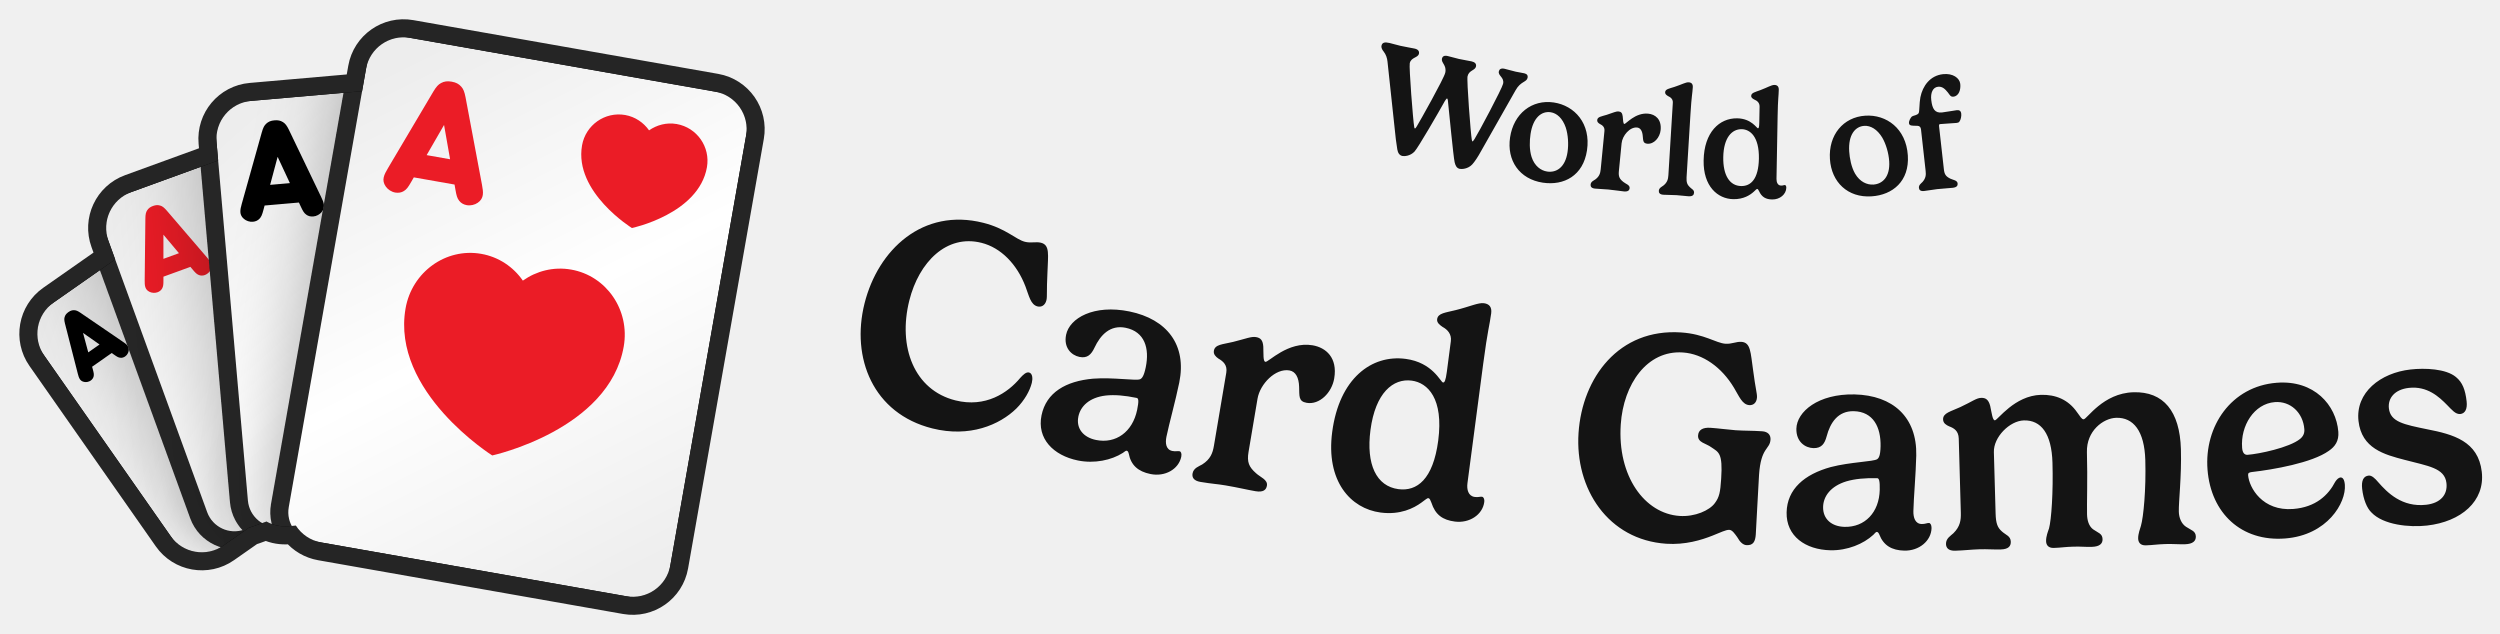
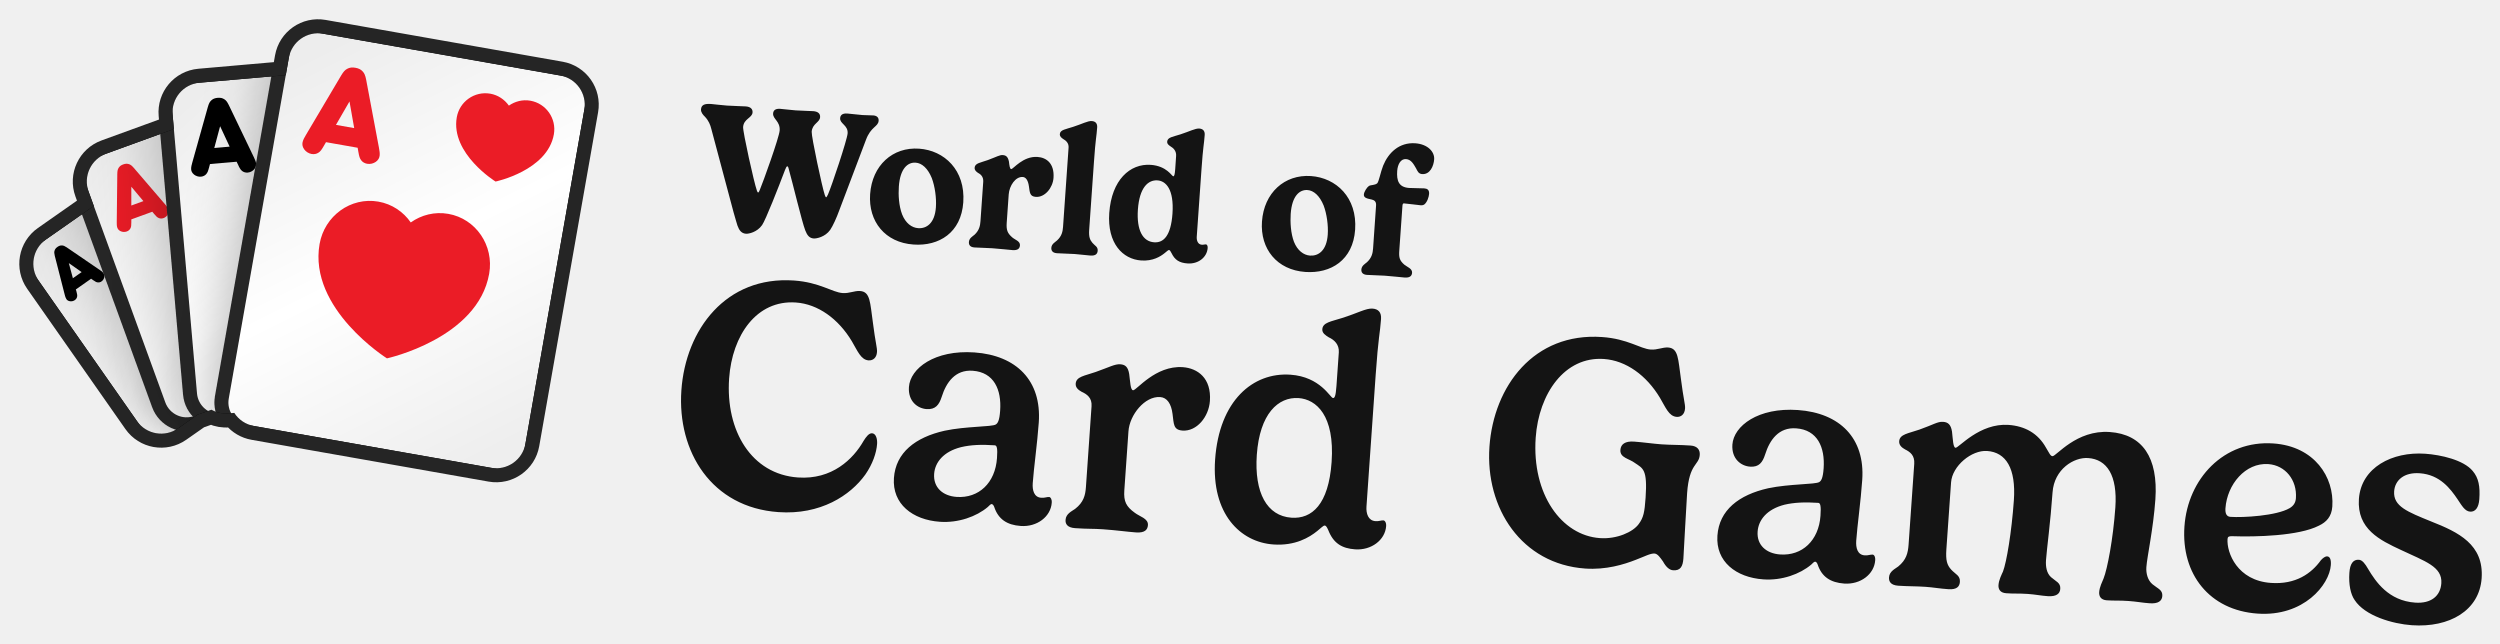
- <svg xmlns="http://www.w3.org/2000/svg" xmlns:xlink="http://www.w3.org/1999/xlink" viewBox="-6.05 -14.31 842.63 213.64" width="842.63" height="213.64">
+ <svg xmlns="http://www.w3.org/2000/svg" xmlns:xlink="http://www.w3.org/1999/xlink" viewBox="-3.92 -3.92 537.77 138.46" width="537.77" height="138.46">
  <defs>
    <rect id="path-1" x="0" y="0" width="5464" height="1280" />
    <rect id="path-3" x="0" y="0" width="1279.966" height="1280" />
    <path d="M654.667,7.381 L1041.451,230.691 C1067.755,245.877 1076.767,279.512 1061.581,305.816 L747.051,850.597 C731.865,876.902 698.23,885.914 671.926,870.727 L285.142,647.418 C271.344,639.451 262.304,626.408 259.019,612.01 L248.673,609.238 C237.588,606.268 228.207,600.115 221.247,592.027 L200.473,592.025 C198.498,592.025 196.547,591.921 194.626,591.718 L151.468,603.281 C122.13,611.142 91.974,593.731 84.112,564.393 L1.886,257.522 C-5.975,228.183 11.436,198.027 40.774,190.166 L145.477,162.11 L145.477,133.795 C145.477,103.422 170.1,78.799 200.473,78.799 L333.867,78.799 L340.716,53.24 C348.577,23.901 378.734,6.491 408.072,14.352 L563.147,55.903 L579.542,27.511 C594.728,1.207 628.363,-7.806 654.667,7.381 Z" id="path-5" />
    <filter x="-59.0%" y="-44.4%" width="218.0%" height="188.8%" filterUnits="objectBoundingBox" id="filter-7">
      <feOffset dx="0" dy="0" in="SourceAlpha" result="shadowOffsetOuter1" />
      <feGaussianBlur stdDeviation="64" in="shadowOffsetOuter1" result="shadowBlurOuter1" />
      <feColorMatrix values="0 0 0 0 0   0 0 0 0 0   0 0 0 0 0  0 0 0 0.32 0" type="matrix" in="shadowBlurOuter1" result="shadowMatrixOuter1" />
      <feMerge>
        <feMergeNode in="shadowMatrixOuter1" />
        <feMergeNode in="SourceGraphic" />
      </feMerge>
    </filter>
    <linearGradient x1="21.639%" y1="0%" x2="78.361%" y2="100%" id="linearGradient-8">
      <stop stop-color="#EDEDED" offset="0%" />
      <stop stop-color="#FFFFFF" offset="50.295%" />
      <stop stop-color="#EEEEEE" offset="100%" />
    </linearGradient>
    <filter x="-49.2%" y="-37.0%" width="198.3%" height="174.0%" filterUnits="objectBoundingBox" id="filter-9">
      <feOffset dx="0" dy="0" in="SourceAlpha" result="shadowOffsetOuter1" />
      <feGaussianBlur stdDeviation="64" in="shadowOffsetOuter1" result="shadowBlurOuter1" />
      <feColorMatrix values="0 0 0 0 0   0 0 0 0 0   0 0 0 0 0  0 0 0 0.32 0" type="matrix" in="shadowBlurOuter1" result="shadowMatrixOuter1" />
      <feMerge>
        <feMergeNode in="shadowMatrixOuter1" />
        <feMergeNode in="SourceGraphic" />
      </feMerge>
    </filter>
    <linearGradient x1="21.639%" y1="0%" x2="78.361%" y2="100%" id="linearGradient-10">
      <stop stop-color="#EDEDED" offset="0%" />
      <stop stop-color="#FFFFFF" offset="50.295%" />
      <stop stop-color="#EEEEEE" offset="100%" />
    </linearGradient>
    <filter x="-41.0%" y="-30.9%" width="181.9%" height="161.7%" filterUnits="objectBoundingBox" id="filter-11">
      <feOffset dx="0" dy="0" in="SourceAlpha" result="shadowOffsetOuter1" />
      <feGaussianBlur stdDeviation="64" in="shadowOffsetOuter1" result="shadowBlurOuter1" />
      <feColorMatrix values="0 0 0 0 0   0 0 0 0 0   0 0 0 0 0  0 0 0 0.32 0" type="matrix" in="shadowBlurOuter1" result="shadowMatrixOuter1" />
      <feMerge>
        <feMergeNode in="shadowMatrixOuter1" />
        <feMergeNode in="SourceGraphic" />
      </feMerge>
    </filter>
    <linearGradient x1="21.639%" y1="0%" x2="78.361%" y2="100%" id="linearGradient-12">
      <stop stop-color="#EDEDED" offset="0%" />
      <stop stop-color="#FFFFFF" offset="50.295%" />
      <stop stop-color="#EEEEEE" offset="100%" />
    </linearGradient>
    <filter x="-34.1%" y="-25.7%" width="168.3%" height="151.4%" filterUnits="objectBoundingBox" id="filter-13">
      <feOffset dx="0" dy="0" in="SourceAlpha" result="shadowOffsetOuter1" />
      <feGaussianBlur stdDeviation="64" in="shadowOffsetOuter1" result="shadowBlurOuter1" />
      <feColorMatrix values="0 0 0 0 0   0 0 0 0 0   0 0 0 0 0  0 0 0 0.32 0" type="matrix" in="shadowBlurOuter1" result="shadowMatrixOuter1" />
      <feMerge>
        <feMergeNode in="shadowMatrixOuter1" />
        <feMergeNode in="SourceGraphic" />
      </feMerge>
    </filter>
    <linearGradient x1="21.639%" y1="0%" x2="78.361%" y2="100%" id="linearGradient-14">
      <stop stop-color="#EDEDED" offset="0%" />
      <stop stop-color="#FFFFFF" offset="50.295%" />
      <stop stop-color="#EEEEEE" offset="100%" />
    </linearGradient>
  </defs>
-   <g transform="translate(-23.367,-55.582) scale(0.23367)">
+   <g transform="translate(-11.594,-23.478) scale(0.11594)">
    <mask id="mask-4" fill="white">
      <use xlink:href="#path-3" />
    </mask>
    <g id="Mask" />
    <g id="Group" stroke-width="1" fill-rule="evenodd" mask="url(#mask-4)">
      <g transform="translate(700.504, 678.0126) rotate(-20) translate(-700.504, -678.0126)translate(166.0272, 238.9585)">
        <g transform="translate(-0, -0)">
          <mask id="mask-6" fill="white">
            <use xlink:href="#path-5" />
          </mask>
          <path stroke="#252525" stroke-width="26" d="M661.167,-3.877 L1047.951,219.432 C1080.473,238.209 1091.616,279.794 1072.839,312.316 L758.31,857.097 C739.533,889.619 697.948,900.762 665.426,881.986 L278.642,658.676 C264.448,650.481 253.966,637.684 248.632,622.685 L245.308,621.795 C234.009,618.767 223.884,612.979 215.705,605.026 L200.473,605.025 C198.91,605.025 197.353,604.972 195.803,604.861 L154.833,615.838 C118.559,625.557 81.275,604.031 71.555,567.758 L-10.671,260.886 C-20.39,224.613 1.136,187.328 37.41,177.609 L132.477,152.135 L132.477,133.795 C132.477,96.242 162.92,65.799 200.473,65.799 L323.892,65.799 L328.159,49.875 C337.879,13.602 375.163,-7.925 411.436,1.795 L556.877,40.764 L568.283,21.011 C587.06,-11.511 628.645,-22.654 661.167,-3.877 Z" />
          <g mask="url(#mask-6)">
            <g transform="translate(-12.346, -20.1207)">
              <g id="small_spade_1" filter="url(#filter-7)" transform="translate(210.9129, 389.3938) rotate(-15) translate(-210.9129, -389.3938)translate(49.8576, 175.5497)">
                <rect id="Background" stroke="#252525" stroke-width="26" fill="url(#linearGradient-8)" x="-13" y="-13" width="348.11" height="453.688" rx="54.996" />
                <path d="M243.897,27.593 C243.897,27.593 294.439,46.921 294.501,83.212 C294.501,98.995 281.209,111.813 264.79,111.831 C259.556,111.836 254.629,110.478 250.35,108.157 L256.538,128.766 L231.229,128.766 L237.404,108.197 C233.153,110.517 228.26,111.881 223.047,111.892 C206.62,111.901 193.284,99.118 193.266,83.326 C193.205,47.045 243.897,27.593 243.897,27.593 Z" id="Spade-small" fill="#000000" />
                <path d="M24.778,103.856 L51.007,34.253 C52.733,29.769 54.044,27.838 56.046,26.251 C58.462,24.32 61.015,23.561 64.605,23.561 C68.194,23.561 70.748,24.32 73.164,26.251 C75.165,27.838 76.477,29.769 78.202,34.253 L104.431,103.856 C106.709,109.926 108.228,114.686 103.603,119.308 C101.463,121.446 98.219,122.895 94.906,122.895 C92.214,122.895 89.798,121.998 88.073,120.412 C86.002,118.549 85.105,116.687 83.31,111.72 L81.861,107.719 L47.349,107.719 L45.899,111.72 C44.105,116.687 43.207,118.549 41.137,120.412 C39.411,121.998 36.995,122.895 34.303,122.895 C30.99,122.895 27.746,121.446 25.606,119.308 C20.982,114.686 22.5,109.926 24.778,103.856 Z M74.544,87.576 L64.605,60.259 L54.665,87.576 L74.544,87.576 Z" id="A" fill="#000000" />
              </g>
              <g id="small_diamond_1" filter="url(#filter-9)" transform="translate(351.0898, 355.5329) rotate(-360) translate(-351.0898, -355.5329)translate(157.8235, 98.9199)">
                <rect id="Background" stroke="#252525" stroke-width="26" fill="url(#linearGradient-10)" x="-13" y="-13" width="412.533" height="539.226" rx="54.996" />
                <polygon id="Diamond-small" fill="#EB1B28" points="300.954 22.074 353.401 93.826 300.954 165.557 248.485 93.826" />
                <path d="M29.802,125.878 L61.277,42.355 C63.348,36.974 64.921,34.657 67.323,32.753 C70.222,30.435 73.287,29.524 77.594,29.524 C81.901,29.524 84.966,30.435 87.865,32.753 C90.267,34.657 91.841,36.974 93.911,42.355 L125.386,125.878 C128.119,133.163 129.942,138.875 124.392,144.421 C121.824,146.987 117.932,148.725 113.956,148.725 C110.725,148.725 107.826,147.649 105.756,145.745 C103.271,143.51 102.194,141.275 100.041,135.315 L98.301,130.514 L56.887,130.514 L55.148,135.315 C52.994,141.275 51.917,143.51 49.432,145.745 C47.362,147.649 44.463,148.725 41.232,148.725 C37.257,148.725 33.364,146.987 30.796,144.421 C25.247,138.875 27.069,133.163 29.802,125.878 Z M89.521,106.343 L77.594,73.562 L65.667,106.343 L89.521,106.343 Z" id="A" fill="#EB1B28" />
              </g>
              <g id="small_clover_1" filter="url(#filter-11)" transform="translate(511.6136, 377.7066) rotate(-345) translate(-511.6136, -377.7066)translate(279.6941, 69.771)">
                <rect id="Background" stroke="#252525" stroke-width="26" fill="url(#linearGradient-12)" x="-13" y="-13" width="489.839" height="641.871" rx="54.996" />
                <path d="M347.866,39.734 C367.599,39.734 383.595,55.536 383.595,75.06 C383.595,84.425 379.905,92.946 373.883,99.274 C378.307,97.333 383.203,96.253 388.353,96.253 C408.072,96.253 424.081,112.082 424.081,131.58 C424.081,151.104 408.072,166.919 388.353,166.919 C372.39,166.919 358.858,156.556 354.282,142.251 C354.334,142.684 354.408,143.092 354.506,143.474 C358.945,160.826 367.798,185.424 367.798,185.424 L328,185.424 C328,185.424 336.827,160.734 341.253,143.474 C341.354,143.079 341.428,142.656 341.479,142.206 C336.916,156.534 323.372,166.919 307.393,166.919 C287.646,166.919 271.677,151.104 271.677,131.58 C271.677,112.082 287.646,96.253 307.393,96.253 C312.539,96.253 317.432,97.331 321.855,99.271 C315.837,92.944 312.15,84.424 312.15,75.06 C312.15,55.536 328.133,39.734 347.866,39.734 Z" id="Clover-small" fill="#000000" />
                <path d="M28.576,146.475 L66.345,46.247 C68.83,39.79 70.719,37.009 73.601,34.724 C77.08,31.943 80.758,30.85 85.926,30.85 C91.095,30.85 94.772,31.943 98.251,34.724 C101.133,37.009 103.022,39.79 105.507,46.247 L143.276,146.475 C146.556,155.216 148.743,162.07 142.084,168.726 C139.003,171.805 134.331,173.891 129.56,173.891 C125.684,173.891 122.205,172.6 119.72,170.315 C116.738,167.633 115.446,164.951 112.862,157.799 L110.775,152.038 L61.078,152.038 L58.99,157.799 C56.406,164.951 55.114,167.633 52.132,170.315 C49.647,172.6 46.168,173.891 42.292,173.891 C37.521,173.891 32.85,171.805 29.768,168.726 C23.109,162.07 25.296,155.216 28.576,146.475 Z M100.239,123.032 L85.926,83.696 L71.613,123.032 L100.239,123.032 Z" id="A" fill="#000000" />
              </g>
              <g id="small_heart_1" filter="url(#filter-13)" transform="translate(675.6425, 459.1748) rotate(-330) translate(-675.6425, -459.1748)translate(397.3371, 89.6494)">
                <rect id="Background" stroke="#252525" stroke-width="26" fill="url(#linearGradient-14)" x="-13" y="-13" width="582.611" height="765.051" rx="54.996" />
                <path d="M341.635,288.824 C315.976,288.845 292.736,299.456 275.815,316.611 C258.851,299.507 235.579,288.948 209.909,288.989 C158.08,289.041 116.117,332.207 116.16,385.365 C116.309,507.485 276.113,572.616 276.113,572.616 C276.113,572.616 435.789,507.092 435.619,384.932 C435.544,331.774 393.497,288.752 341.635,288.824" id="Heart-big" fill="#EB1B28" />
                <path d="M417.458,71.521 C407.751,61.933 394.392,55.711 379.689,55.711 C350.027,55.745 325.983,79.908 326.015,109.677 C326.095,178.084 417.593,214.563 417.593,214.563 C417.593,214.563 508.981,177.883 508.901,109.459 C508.854,79.674 484.777,55.594 455.084,55.627 C440.412,55.627 427.165,61.899 417.458,71.521 Z" id="Heart-small" fill="#EB1B28" />
                <path d="M56.059,190.564 L101.383,70.289 C104.365,62.541 106.631,59.203 110.09,56.462 C114.264,53.124 118.677,51.813 124.88,51.813 C131.082,51.813 135.495,53.124 139.67,56.462 C143.129,59.203 145.395,62.541 148.377,70.289 L193.701,190.564 C197.637,201.054 200.261,209.278 192.269,217.265 C188.572,220.96 182.966,223.464 177.241,223.464 C172.589,223.464 168.415,221.914 165.433,219.172 C161.855,215.954 160.304,212.735 157.203,204.153 L154.698,197.239 L95.061,197.239 L92.556,204.153 C89.455,212.735 87.905,215.954 84.327,219.172 C81.345,221.914 77.17,223.464 72.518,223.464 C66.793,223.464 61.187,220.96 57.49,217.265 C49.499,209.278 52.123,201.054 56.059,190.564 Z M142.055,162.432 L124.88,115.228 L107.704,162.432 L142.055,162.432 Z" id="A" fill="#EB1B28" />
              </g>
            </g>
          </g>
        </g>
      </g>
    </g>
  </g>
-   <path fill="#141414" d="M480.92 19.78C481.27 19.19 481.56 18.86 481.68 18.89C481.81 18.91 481.92 19.15 481.96 19.56C482.37 23.3 483.78 38.28 484.24 40.38C484.53 41.59 484.94 42.37 485.95 42.6C486.59 42.74 488.68 42.68 490.14 41.14C490.94 40.31 492.17 38.43 493.07 36.76L504.77 16.13C506.5 13.02 508.48 13.47 508.83 11.9C509 11.16 508.62 10.6 507.73 10.4C506.87 10.2 505.73 10.05 504.84 9.85C503.88 9.64 501.9 9.06 501.06 8.87C499.82 8.59 499.29 9.06 499.14 9.75C498.8 11.24 501.06 11.75 500.57 13.93C500.19 15.61 492.19 30.62 490.92 32.6C490.6 33.06 490.37 33.38 490.24 33.36C490.16 33.34 490.1 33.14 490.02 32.78C489.66 30.83 488.27 12.8 488.59 11.4C489.05 9.32 491.12 9.49 491.43 8.12C491.64 7.16 491.02 6.62 489.93 6.37C488.81 6.12 487.41 5.94 485.66 5.55C484.72 5.34 482.72 4.76 481.84 4.56C480.67 4.29 480.11 4.76 479.96 5.44C479.63 6.91 481.65 7.63 481.07 10.22C480.64 12.15 472.48 26.65 471.47 28.29C471.3 28.57 471.01 29.04 470.83 29C470.73 28.98 470.65 28.75 470.62 28.53C470.23 26.47 468.82 8.27 469.11 7C469.58 4.92 471.88 5.23 472.2 3.81C472.38 2.99 471.97 2.34 470.77 2.07C469.63 1.82 467.85 1.55 466 1.14C464.2 0.73 463.29 0.39 462.28 0.17C460.68 -0.19 459.84 -0.01 459.59 1.08C459.43 1.82 459.9 2.56 460.26 2.99C461.13 4.09 461.48 5.26 461.61 6.47L464.42 32.65C464.6 34.1 464.87 35.87 464.91 36.04C465.13 37.21 465.58 38.03 466.62 38.26C467.23 38.4 469.25 38.32 470.71 36.78C471.94 35.48 478.87 23.48 480.92 19.78ZM516.6 23.52C518.7 23.83 520.63 25.57 521.69 28.67C522.47 31.04 522.7 34.26 522.29 36.96C521.51 42.21 518.44 43.96 515.43 43.51C513.32 43.19 511.18 41.69 510.17 38.59C509.38 36.11 509.48 33.13 509.82 30.89C510.66 25.26 513.59 23.07 516.6 23.52ZM502.92 32.02C501.77 39.73 506.03 46.07 513.97 47.26C521.07 48.32 527.57 44.92 528.85 36.36C530.2 27.33 524.68 21.28 517.66 20.23C510.31 19.14 504.12 23.95 502.92 32.02ZM545.73 28.67C546.85 28.78 547.48 29.81 547.63 31.42C547.81 33.05 547.67 33.98 549.17 34.13C551.42 34.35 553.42 32.06 553.67 29.52C554.03 25.85 551.84 24.23 549.48 24C545.11 23.57 541.98 27.52 541.44 27.47C541 27.43 541.02 26.1 540.88 24.85C540.73 23.72 540.3 23.33 539.5 23.26C538.64 23.17 537.76 23.66 535.52 24.38C533.77 24.94 532.4 25.02 532.29 26.16C532.23 26.78 532.66 27.16 533.18 27.47C534.05 27.9 534.86 28.5 534.73 29.84L533.47 42.76C533.34 44.08 533.02 45.17 531.64 46.18C531.11 46.55 530.16 46.9 530.07 47.88C530 48.53 530.31 49.14 531.55 49.26C533.7 49.47 534.38 49.4 535.99 49.56C538.19 49.77 539.91 50.07 541.28 50.21C542.68 50.34 543.15 49.84 543.22 49.09C543.32 48.03 541.92 47.68 541.17 47.06C539.83 46.04 539.42 45.22 539.59 43.43L540.51 34.01C540.76 31.4 543.28 28.43 545.73 28.67ZM564.51 15.1C564.58 14.01 564.06 13.49 563.13 13.43C562.12 13.37 560.82 14.17 558.32 14.98C556.59 15.55 555.25 15.7 555.18 16.79C555.15 17.42 555.65 17.76 556.17 18.08C557.06 18.47 557.85 19.12 557.78 20.32L556.28 44.76C556.2 46.08 555.92 47.19 554.58 48.25C554.06 48.64 553.12 49.02 553.06 50.01C553.02 50.66 553.35 51.25 554.6 51.33C556.26 51.43 557.48 51.37 559.04 51.47C560.31 51.55 561.89 51.77 563.03 51.84C564.43 51.93 564.88 51.41 564.93 50.66C564.99 49.65 564.14 49.44 563.46 48.72C562.72 48 562.3 47.24 562.41 45.45L563.73 24.02C564.1 17.94 564.38 17.28 564.51 15.1ZM580.82 48.4C576.92 48.33 574.67 44.75 574.78 38.64C574.9 32.07 577.7 29.18 580.98 29.23C583.81 29.28 586.92 31.71 586.79 39.17C586.66 46 584.1 48.45 580.82 48.4ZM591.27 52.92C593.85 52.97 595.99 51.19 596.03 48.95C596.04 48.35 595.76 48.06 595.55 48.06C595.16 48.05 594.92 48.26 594.27 48.24C593.13 48.22 592.7 47.12 592.72 45.98L593.1 24.87C593.2 18.79 593.45 18.12 593.49 15.93C593.51 14.84 592.97 14.34 592.03 14.32C591.02 14.3 589.71 15.16 587.25 16.08C585.54 16.73 584.21 16.94 584.19 18.03C584.18 18.66 584.75 18.98 585.29 19.27C586.19 19.63 587.04 20.34 587.02 21.59L586.92 27C586.89 28.61 586.73 28.95 586.47 28.94C586.03 28.93 584.29 25.65 579.48 25.57C573.48 25.46 568.32 30.28 568.16 39.75C568 48.48 572.89 52.73 578.17 52.82C581.68 52.88 583.86 51.39 585.05 50.32C585.66 49.78 585.98 49.37 586.21 49.38C586.47 49.38 586.62 49.72 586.83 50.09C587.75 52.13 589.14 52.89 591.27 52.92ZM622.3 28.11C624.43 27.97 626.67 29.26 628.37 32.07C629.63 34.23 630.53 37.32 630.71 40.05C631.05 45.34 628.42 47.7 625.38 47.9C623.25 48.03 620.84 47.02 619.2 44.21C617.91 41.95 617.38 39.01 617.23 36.75C616.87 31.07 619.27 28.31 622.3 28.11ZM610.73 39.31C611.23 47.09 616.74 52.39 624.75 51.87C631.91 51.41 637.55 46.72 636.99 38.08C636.4 28.97 629.73 24.22 622.65 24.68C615.23 25.16 610.2 31.16 610.73 39.31ZM647.51 28.21C647.45 27.64 647.67 27.54 647.83 27.52C648.7 27.42 652.86 27.19 653.48 27.12C653.87 27.08 654.17 26.94 654.35 26.71C654.88 26.03 655.08 24.77 654.99 24C654.88 23.02 654.3 22.74 653.48 22.83C652.8 22.91 649.47 23.49 648.54 23.59C646.14 23.86 645.22 22.47 644.88 19.37C644.61 16.99 645.4 15.13 647.15 14.93C648.68 14.76 649.6 15.78 650.51 16.89C651.06 17.58 651.36 18.39 652.34 18.28C654.25 18.06 654.87 15.85 654.66 13.96C654.44 12 652.19 10.32 648.83 10.69C644.49 11.17 641.99 14.64 641.22 18.47C640.82 20.53 640.96 23.21 640.64 23.82C640.12 24.59 639.02 24.55 638.38 24.94C637.95 25.3 637.29 26.44 637.38 27.22C637.48 28.12 638.39 28.07 640.17 28.09C640.93 28.13 641.34 28.48 641.43 29.33L642.99 43.31C643.14 44.63 643.06 45.76 641.92 47.04C641.47 47.51 640.62 48.05 640.73 49.03C640.8 49.68 641.22 50.2 642.46 50.07C644.09 49.88 645.4 49.61 646.87 49.44C649.07 49.2 650.71 49.15 652.1 48.99C653.5 48.84 653.85 48.25 653.77 47.5C653.65 46.44 652.2 46.34 651.32 45.91C649.82 45.16 649.32 44.49 649.13 42.7Z" />
-   <path fill="#141414" d="M285.34 87.97C280.74 106.35 288.21 125.08 308.2 130.09C320.76 133.23 330.86 128.91 336.53 123.37C339.28 120.6 341.05 117.44 341.73 114.72C342.07 113.37 342.01 111.55 340.8 111.24C339.83 111 338.81 111.98 337.82 113.07C333.68 118.07 326.16 123.19 315.97 120.64C302.1 117.17 296.51 102.67 300.44 86.96C303.69 74.01 313 64.59 324.74 67.53C331.34 69.18 336.74 74.76 339.6 82.28C340.81 85.47 341.32 88.38 343.65 88.97C344.91 89.28 346.2 88.68 346.65 86.88C346.96 85.62 346.67 83.9 346.99 77.69C347.19 71.56 347.9 68.28 344.8 67.5C343.1 67.08 341.45 67.7 339.42 67.19C336.26 66.4 333.06 62.71 325.35 60.78C304.98 55.67 289.89 69.83 285.34 87.97ZM377.23 123.82C375.69 131.31 370.01 135.35 363.35 133.98C359.14 133.12 356.58 130.14 357.42 126.08C358.13 122.6 361.14 119.64 366.68 119C369.66 118.69 373.02 118.97 377.08 119.81C377.72 119.94 377.83 120.88 377.23 123.82ZM362.39 113.32C353.19 114.13 346.58 117.98 345 125.67C343.39 133.51 348.96 139.19 357.23 140.89C362.82 142.04 368.59 140.78 372.41 138.34C372.88 138.03 373.39 137.53 373.73 137.6C374.08 137.67 374.29 138.12 374.4 138.6C375.13 142.48 377.55 144.61 381.71 145.46C386.61 146.47 391.23 143.85 392.1 139.63C392.33 138.51 391.95 137.87 391.56 137.79C390.83 137.64 390.26 137.93 389.08 137.69C386.92 137.24 386.66 135.05 387.1 132.89C388.02 128.43 390.11 121 391.42 114.64C394.02 101.95 387.28 93.27 374.65 90.67C362.65 88.21 354.43 92.9 353.28 98.53C352.39 102.84 355.03 105.42 357.77 105.99C360.46 106.54 361.76 105.17 362.84 102.9C364.85 98.61 368.12 95.1 373.36 96.17C379.83 97.5 381.43 103.14 380.13 109.46C379.49 112.54 378.84 113.23 378.22 113.51C376.88 114.1 369.13 112.81 362.39 113.32ZM428.54 110.54C430.66 110.9 431.73 112.95 431.82 116.06C431.94 119.23 431.54 120.98 434.4 121.47C438.69 122.19 442.84 118.07 443.65 113.24C444.84 106.24 440.85 102.83 436.36 102.07C428.03 100.66 421.5 107.83 420.46 107.65C419.62 107.51 419.85 104.96 419.75 102.56C419.61 100.36 418.83 99.57 417.31 99.31C415.68 99.03 413.92 99.85 409.53 100.94C406.09 101.78 403.46 101.74 403.09 103.91C402.89 105.09 403.67 105.88 404.62 106.55C406.24 107.48 407.7 108.74 407.27 111.31L403.11 135.91C402.69 138.42 401.93 140.47 399.15 142.24C398.08 142.87 396.22 143.41 395.9 145.29C395.69 146.52 396.2 147.72 398.56 148.12C402.66 148.81 403.98 148.78 407.04 149.3C411.23 150.01 414.49 150.81 417.1 151.25C419.76 151.7 420.73 150.8 420.97 149.37C421.31 147.35 418.67 146.5 417.31 145.2C414.88 143.07 414.2 141.43 414.77 138.03L417.8 120.08C418.64 115.1 423.86 109.75 428.54 110.54ZM465.3 150.56C457.86 149.58 454.34 142.25 455.87 130.61C457.53 118.06 463.52 113.16 469.76 113.98C475.17 114.69 480.57 119.99 478.7 134.22C476.98 147.26 471.54 151.38 465.3 150.56ZM484.28 161.48C489.19 162.13 493.66 159.19 494.22 154.93C494.37 153.79 493.9 153.17 493.5 153.12C492.76 153.02 492.26 153.36 491.02 153.19C488.84 152.91 488.27 150.71 488.56 148.53L493.87 108.28C495.4 96.68 496.01 95.45 496.56 91.29C496.83 89.2 495.92 88.13 494.13 87.89C492.2 87.64 489.5 88.99 484.6 90.21C481.21 91.08 478.62 91.19 478.34 93.27C478.19 94.46 479.2 95.2 480.17 95.88C481.82 96.76 483.28 98.31 482.96 100.69L481.61 111C481.2 114.07 480.82 114.68 480.32 114.61C479.48 114.5 476.88 107.86 467.71 106.65C456.25 105.14 445.35 113.23 442.97 131.28C440.78 147.93 449.2 157.11 459.26 158.44C465.96 159.32 470.46 156.94 472.96 155.15C474.24 154.26 474.94 153.54 475.38 153.6C475.88 153.67 476.09 154.35 476.4 155.1C477.72 159.21 480.22 160.95 484.28 161.48ZM555.56 168.96C561.95 169.39 567.42 167.71 571.18 166.21C573.75 165.23 575.63 164.2 576.87 164.28C577.82 164.35 578.64 165.56 579.47 166.71C580.45 168.48 581.49 169.36 582.59 169.43C584.89 169.58 585.58 168.18 585.74 165.83C585.95 162.79 586.5 150.8 586.84 145.71C587.47 136.38 590.47 137.24 590.7 133.89C590.8 132.35 589.93 131.19 587.88 131.05C584.44 130.82 582.08 130.91 578.93 130.7C576.64 130.54 573.06 130.05 570.47 129.88C567.78 129.7 566.41 130.66 566.29 132.45C566.12 134.9 568.97 135.09 570.78 136.46C573.22 138.13 574.66 138.33 574.07 147.11C573.77 151.6 573.46 153.23 571.97 155.23C570.2 157.72 565.24 159.94 560.05 159.59C548.28 158.8 539.05 146.2 540.23 128.74C541.14 115.17 549.08 103.68 561.15 104.49C567.94 104.95 574.25 109.48 578.39 116.38C580.15 119.3 581.17 122.08 583.56 122.24C584.86 122.33 586.02 121.5 586.14 119.66C586.23 118.36 585.64 116.72 584.85 110.55C583.96 104.47 584.08 101.13 580.89 100.91C579.14 100.79 577.63 101.69 575.53 101.55C572.29 101.33 568.49 98.27 560.56 97.74C539.6 96.33 527.26 112.94 526 131.6C524.73 150.5 536.01 167.65 555.56 168.96ZM627.52 150.79C627.34 158.43 622.48 163.42 615.68 163.27C611.38 163.17 608.34 160.7 608.43 156.55C608.51 153 610.94 149.56 616.28 147.93C619.15 147.09 622.5 146.77 626.65 146.86C627.3 146.88 627.58 147.79 627.52 150.79ZM611.03 143.11C602.13 145.56 596.31 150.53 596.13 158.38C595.95 166.37 602.45 170.97 610.9 171.16C616.6 171.29 622.05 169.02 625.37 165.94C625.78 165.55 626.19 164.96 626.54 164.97C626.89 164.97 627.18 165.38 627.37 165.84C628.79 169.52 631.55 171.18 635.8 171.28C640.8 171.39 644.88 167.98 644.98 163.68C645 162.54 644.52 161.97 644.12 161.96C643.37 161.95 642.86 162.34 641.66 162.31C639.46 162.26 638.81 160.14 638.86 157.94C638.96 153.4 639.68 145.71 639.83 139.21C640.12 126.27 631.94 118.93 619.04 118.63C606.8 118.36 599.56 124.44 599.42 130.19C599.33 134.59 602.38 136.66 605.18 136.73C607.93 136.79 608.96 135.21 609.62 132.77C610.82 128.2 613.42 124.16 618.76 124.28C625.36 124.43 627.94 129.69 627.8 136.14C627.73 139.29 627.21 140.08 626.65 140.46C625.43 141.29 617.58 141.41 611.03 143.11ZM696.24 127.02C695.59 127.04 695.11 126.1 694.02 124.63C691.1 120.42 686.85 118.63 681.85 118.77C672.9 119.03 667.28 127.34 666.33 127.36C665.53 127.39 665.26 124.84 664.75 122.51C664.19 120.37 663.22 119.75 661.72 119.79C660.07 119.84 658.8 120.97 654.7 122.89C651.49 124.38 648.81 124.86 648.87 127.06C648.9 128.36 649.97 128.98 650.94 129.4C652.55 130 654.08 130.91 654.15 133.51L654.85 158.45C654.93 161 654.64 163.16 652.35 165.42C651.47 166.25 649.8 167.15 649.85 169.05C649.89 170.29 650.62 171.37 652.92 171.31C656.01 171.22 658.46 170.9 661.3 170.82C663.75 170.75 665.76 170.95 668.36 170.88C670.96 170.8 671.73 169.73 671.69 168.28C671.63 166.33 670.07 166.07 668.69 164.81C667.25 163.55 666.66 162.17 666.57 158.72L665.99 138.08C665.84 133.03 671.29 127.53 676.09 127.39C681.89 127.23 685.47 131.83 685.74 141.67C686.02 151.47 685.38 160.84 684.57 163.82C684.24 164.78 683.54 166.5 683.59 168.1C683.62 169.35 684.3 170.43 686.2 170.37C688.7 170.3 689.79 170.02 692.84 169.94C695.39 169.86 696.75 170.08 699 170.01C701.65 169.94 702.67 168.91 702.62 167.41C702.57 165.51 701.12 165.3 699.43 164.1C697.95 162.99 697.44 161 697.39 159.05C697.29 155.75 697.61 147.29 697.35 138.1C697.15 130.95 702.83 126.64 707.23 126.51C713.02 126.35 716.75 130.95 717.03 140.79C717.31 150.59 716.42 159.97 715.55 162.94C715.28 163.9 714.58 165.62 714.62 167.22C714.66 168.47 715.34 169.55 717.19 169.5C719.74 169.43 720.83 169.15 723.88 169.06C726.38 168.99 728.24 169.19 730.43 169.13C733.08 169.05 734.1 168.02 734.06 166.52C734.01 164.63 732.5 164.42 730.72 163.22C729.14 162.16 728.38 160.13 728.33 158.18C728.23 154.88 729.29 146.3 729.03 137.1C728.67 124.26 723.13 117.61 713.04 117.9C702.74 118.19 697.39 126.99 696.24 127.02ZM770.63 130.32C770.74 131.71 770.27 132.75 769.19 133.64C765.55 136.58 755.34 138.69 751.55 138.98C750.35 139.08 749.78 138.17 749.66 136.62C749.08 129.24 753.66 121.77 760.69 121.22C765.92 120.81 770.19 124.74 770.63 130.32ZM778.88 137.65C780.97 136.23 782.33 134.32 782.09 131.23C781.38 122.21 773.95 113.71 761.33 114.7C746.03 115.89 736.85 129.35 738 144C739.14 158.66 749.43 168.34 764.19 167.18C778.39 166.07 784.76 155.14 784.29 149.11C784.15 147.32 783.59 146.56 782.79 146.62C782.19 146.67 781.54 147.32 781.05 148.06C778.74 152.55 774.5 156.65 766.87 157.24C756.55 158.05 752.01 150.08 751.68 145.84C751.63 145.14 751.96 144.92 752.91 144.79C760.11 143.98 773.23 141.7 778.88 137.65ZM806.4 110.23C796.31 111.37 787.8 117.97 788.89 127.61C789.94 136.85 797.57 138.9 804.46 140.69C812.3 142.77 817.95 143.39 818.53 148.5C818.98 152.43 816.53 155.27 811.71 155.82C803.52 156.75 798.56 151.67 795.56 148.24C794.4 146.86 793.33 145.87 792.28 145.99C790.55 146.19 789.81 147.68 790.12 150.46C790.53 154.04 791.71 156.93 793.24 158.41C797.24 162.64 806.04 163.5 811.95 162.83C823.48 161.53 831.56 154.63 830.44 144.74C829.26 134.36 820.8 132.09 812 130.37C804.32 128.78 799.65 127.95 799.13 123.33C798.74 119.9 801.07 116.97 805.84 116.43C812.05 115.72 816.05 119.45 818.72 122.17C820.37 123.84 821.6 125.41 823.24 125.23C824.78 125.05 825.63 123.6 825.33 120.96C824.89 117.09 823.95 114.58 821.73 112.77C818.4 109.97 811.27 109.67 806.4 110.23Z" />
+   <path fill="#141414" d="M164.92 32.7C165.12 32.16 165.3 31.84 165.43 31.85C165.53 31.85 165.66 32.02 165.73 32.38C166.55 35.28 168.6 43.87 169.3 45.64C169.7 46.67 170.16 47.31 171.12 47.38C171.71 47.42 173.58 47.06 174.66 45.53C175.23 44.7 176.05 42.9 176.6 41.36L182.34 26.2C183.41 23.27 184.99 23.38 185.08 22.05C185.13 21.39 184.72 20.97 183.96 20.91C183.18 20.86 182.41 20.88 181.63 20.83C180.77 20.77 179.1 20.55 178.34 20.5C177.23 20.42 176.84 20.89 176.8 21.51C176.71 22.7 178.54 23.01 178.41 24.77C178.32 26.13 174.97 36.13 174.2 37.88C174.01 38.28 173.88 38.52 173.78 38.52C173.7 38.51 173.62 38.35 173.5 38.03C172.93 36.38 170.61 25.48 170.68 24.42C170.81 22.66 172.41 22.44 172.49 21.29C172.55 20.49 171.99 20.06 171.01 19.99C170 19.92 168.78 19.93 167.22 19.82C166.36 19.76 164.68 19.55 163.9 19.49C162.81 19.41 162.42 19.88 162.38 20.5C162.3 21.7 163.93 22.14 163.79 24.16C163.69 25.64 160.18 35.39 159.52 36.93C159.43 37.2 159.27 37.5 159.15 37.49C159.07 37.49 158.97 37.3 158.9 37.1C158.28 35.39 155.86 24.43 155.93 23.41C156.06 21.61 157.88 21.46 157.96 20.27C158.01 19.55 157.55 19.05 156.52 18.97C155.48 18.9 154.07 18.9 152.45 18.79C150.81 18.67 149.99 18.52 149.06 18.45C147.65 18.35 146.94 18.62 146.87 19.62C146.83 20.24 147.32 20.81 147.69 21.16C148.53 22.03 148.88 22.96 149.09 23.81L153.88 41.76C154.23 43.06 154.68 44.46 154.72 44.62C155.09 45.65 155.59 46.29 156.55 46.36C157.11 46.4 158.93 46.04 160.01 44.5C160.76 43.44 163.57 36.29 164.92 32.7ZM193.05 31.07C194.38 31.16 195.65 32.27 196.51 34.37C197.19 36.17 197.54 38.67 197.4 40.66C197.16 44.1 195.39 45.29 193.59 45.16C192.21 45.07 190.88 44.09 190.13 42.19C189.43 40.36 189.3 38.01 189.43 36.2C189.7 32.31 191.35 30.95 193.05 31.07ZM183.25 37.84C182.84 43.72 186.47 48.26 192.58 48.68C198.07 49.07 202.83 46.14 203.29 39.6C203.77 32.66 199.2 28.44 193.79 28.06C188.1 27.66 183.68 31.65 183.25 37.84ZM216.09 34.15C216.78 34.2 217.24 34.92 217.41 36.17C217.6 37.54 217.61 38.34 218.9 38.43C220.83 38.57 222.55 36.49 222.7 34.34C222.91 31.23 221.18 29.97 219.26 29.84C216.12 29.62 214.03 32.48 213.6 32.45C213.27 32.42 213.21 31.62 213.11 30.84C212.9 29.83 212.51 29.49 211.79 29.44C211.11 29.39 210.55 29.78 208.55 30.52C207.03 31.07 205.8 31.16 205.73 32.15C205.7 32.68 206.03 32.96 206.42 33.24C206.99 33.54 207.66 34.05 207.58 35.19L206.99 43.63C206.92 44.62 206.73 45.63 205.7 46.58C205.31 46.92 204.55 47.3 204.5 48.14C204.46 48.73 204.73 49.24 205.69 49.31C207.35 49.42 208.18 49.38 209.51 49.48C211.44 49.61 212.76 49.8 213.9 49.88C215.05 49.96 215.43 49.52 215.48 48.85C215.54 47.95 214.44 47.68 213.83 47.15C212.79 46.25 212.53 45.58 212.63 44.04L213.06 37.91C213.2 36.01 214.53 34.04 216.09 34.15ZM232.09 23.49C232.15 22.6 231.69 22.17 230.93 22.12C230.07 22.06 228.87 22.74 226.9 23.37C225.35 23.89 224.13 23.98 224.06 24.92C224.03 25.44 224.4 25.72 224.79 25.99C225.36 26.3 226.01 26.86 225.94 27.83L224.75 44.87C224.68 45.86 224.49 46.87 223.44 47.82C223.06 48.17 222.29 48.54 222.23 49.38C222.19 49.97 222.47 50.48 223.43 50.55C224.83 50.65 225.95 50.63 227.24 50.72C228.26 50.79 229.6 50.98 230.62 51.05C231.75 51.13 232.15 50.69 232.2 50.02C232.26 49.14 231.61 48.96 231.08 48.33C230.54 47.69 230.27 47.08 230.37 45.54L231.4 30.89C231.75 25.79 231.95 25.56 232.09 23.49ZM244.34 48.2C241.92 48.03 240.54 45.64 240.85 41.15C241.18 36.46 243.02 34.74 245.08 34.88C246.85 35.01 248.65 36.76 248.29 42.02C247.94 46.92 246.31 48.34 244.34 48.2ZM251.54 52.75C253.79 52.91 255.71 51.47 255.86 49.42C255.89 48.97 255.71 48.66 255.5 48.65C255.23 48.63 255 48.75 254.59 48.72C253.73 48.66 253.46 47.78 253.51 47.02L254.53 32.5C254.88 27.4 255.08 27.18 255.22 25.11C255.28 24.21 254.82 23.79 254.06 23.73C253.2 23.67 251.96 24.35 250.01 24.98C248.44 25.5 247.22 25.59 247.15 26.53C247.11 27.06 247.53 27.34 247.92 27.6C248.49 27.92 249.15 28.57 249.07 29.63L248.88 32.44C248.79 33.75 248.65 34.02 248.45 34C248.14 33.98 247.08 31.79 243.62 31.54C239.15 31.23 235.19 34.78 234.69 41.89C234.23 48.46 237.61 51.83 241.54 52.11C244.07 52.29 245.7 51.26 246.61 50.52C247.09 50.14 247.37 49.85 247.54 49.86C247.78 49.87 247.87 50.19 248.07 50.5C248.79 52.01 249.78 52.63 251.54 52.75ZM277.34 36.96C278.67 37.06 279.94 38.17 280.8 40.27C281.48 42.06 281.83 44.56 281.69 46.55C281.45 49.99 279.68 51.18 277.88 51.06C276.5 50.96 275.17 49.98 274.42 48.09C273.73 46.25 273.6 43.91 273.72 42.09C273.99 38.2 275.64 36.84 277.34 36.96ZM267.54 43.74C267.13 49.62 270.76 54.15 276.87 54.58C282.36 54.96 287.12 52.04 287.58 45.49C288.06 38.56 283.49 34.33 278.08 33.95C272.4 33.56 267.97 37.55 267.54 43.74ZM297.76 40.3C297.79 39.87 297.97 39.82 298.08 39.83C298.75 39.87 301.24 40.21 301.71 40.24C302.08 40.26 302.34 40.16 302.51 40.02C303.09 39.53 303.44 38.44 303.49 37.79C303.55 36.89 303.06 36.64 302.43 36.6C301.92 36.56 299.88 36.56 299.18 36.51C296.95 36.35 296.48 34.95 296.63 32.84C296.73 31.41 297.4 30.22 298.52 30.3C299.63 30.38 300.15 31.37 300.69 32.3C301 32.89 301.2 33.47 302 33.53C303.7 33.64 304.48 31.79 304.58 30.35C304.69 28.77 303.25 27.1 300.52 26.9C297.04 26.66 294.72 28.97 293.61 31.7C293.04 33.13 292.68 35.21 292.32 35.52C291.78 35.95 291.02 35.82 290.55 36.08C290.12 36.37 289.51 37.3 289.46 37.91C289.41 38.63 290.09 38.78 291.19 39.01C291.81 39.17 292.14 39.51 292.08 40.31L291.44 49.53C291.37 50.53 291.16 51.53 290.13 52.48C289.74 52.83 288.98 53.21 288.92 54.05C288.88 54.63 289.16 55.14 290.12 55.21C291.51 55.31 292.66 55.29 293.93 55.38C295.89 55.52 297.11 55.7 298.23 55.78C299.38 55.86 299.78 55.41 299.83 54.75C299.89 53.85 298.78 53.52 298.16 53.01C297.13 52.11 296.97 51.49 297.08 49.95Z" />
+   <path fill="#141414" d="M142.65 80.04C141.73 93.26 149.16 105.24 163.53 106.24C172.57 106.88 179 102.66 182.22 98.16C183.78 95.92 184.61 93.52 184.75 91.57C184.82 90.59 184.55 89.35 183.68 89.28C182.98 89.24 182.4 90.04 181.85 90.91C179.61 94.85 175.06 99.3 167.73 98.79C157.76 98.09 152.13 88.8 152.92 77.49C153.57 68.18 158.84 60.56 167.28 61.15C172.03 61.48 176.43 64.66 179.32 69.49C180.54 71.54 181.25 73.48 182.92 73.6C183.83 73.66 184.64 73.09 184.73 71.8C184.79 70.89 184.38 69.74 183.84 65.42C183.23 61.18 183.32 58.83 181.09 58.68C179.87 58.59 178.81 59.22 177.34 59.12C175.08 58.96 172.42 56.81 166.88 56.42C152.22 55.4 143.56 66.99 142.65 80.04ZM210.54 94.63C210.17 99.97 206.61 103.3 201.86 102.97C198.86 102.76 196.82 100.93 197.02 98.03C197.19 95.56 199 93.23 202.79 92.27C204.82 91.78 207.18 91.66 210.07 91.87C210.53 91.9 210.69 92.54 210.54 94.63ZM199.28 88.73C192.98 90.15 188.76 93.43 188.37 98.9C187.98 104.48 192.37 107.91 198.26 108.32C202.24 108.6 206.13 107.19 208.55 105.15C208.85 104.89 209.15 104.49 209.4 104.51C209.64 104.53 209.83 104.82 209.95 105.14C210.82 107.76 212.69 109.02 215.66 109.22C219.15 109.47 222.11 107.22 222.32 104.22C222.37 103.42 222.05 103.01 221.77 102.99C221.25 102.95 220.88 103.21 220.04 103.15C218.51 103.04 218.12 101.54 218.23 100.01C218.45 96.83 219.21 91.49 219.53 86.95C220.16 77.92 214.68 72.52 205.68 71.89C197.14 71.3 191.88 75.31 191.6 79.32C191.38 82.39 193.45 83.94 195.4 84.08C197.32 84.21 198.1 83.14 198.64 81.46C199.63 78.31 201.57 75.57 205.3 75.83C209.91 76.15 211.54 79.91 211.22 84.41C211.07 86.61 210.68 87.14 210.28 87.39C209.4 87.93 203.91 87.75 199.28 88.73ZM245.64 81.49C247.14 81.59 248.03 82.95 248.3 85.11C248.6 87.3 248.44 88.56 250.46 88.7C253.5 88.91 256.1 85.76 256.34 82.34C256.69 77.39 253.68 75.29 250.51 75.06C244.61 74.65 240.55 80.08 239.82 80.03C239.23 79.99 239.21 78.2 238.98 76.54C238.73 75.01 238.14 74.51 237.05 74.44C235.9 74.36 234.73 75.05 231.75 76.1C229.41 76.92 227.58 77.07 227.47 78.61C227.42 79.44 228.01 79.94 228.72 80.34C229.91 80.88 231.01 81.66 230.88 83.47L229.67 100.88C229.54 102.66 229.16 104.14 227.34 105.55C226.64 106.06 225.38 106.57 225.29 107.9C225.22 108.77 225.66 109.57 227.33 109.69C230.23 109.89 231.15 109.78 233.31 109.93C236.28 110.14 238.6 110.48 240.45 110.61C242.33 110.74 242.94 110.04 243.01 109.03C243.11 107.6 241.21 107.19 240.18 106.38C238.35 105.06 237.76 103.97 237.93 101.56L238.82 88.86C239.06 85.34 242.33 81.26 245.64 81.49ZM273.87 107.44C268.63 107.07 265.86 102.11 266.43 93.91C267.05 85.09 271.02 81.41 275.42 81.71C279.22 81.98 283.22 85.45 282.52 95.46C281.88 104.63 278.26 107.75 273.87 107.44ZM287.59 114.25C291.04 114.49 294.04 112.25 294.25 109.25C294.3 108.45 293.95 108.04 293.67 108.02C293.14 107.98 292.81 108.24 291.94 108.18C290.4 108.07 289.91 106.56 290.02 105.03L292 76.7C292.57 68.54 292.95 67.66 293.15 64.73C293.26 63.26 292.57 62.55 291.31 62.46C289.95 62.36 288.13 63.43 284.76 64.49C282.43 65.24 280.63 65.43 280.52 66.89C280.46 67.73 281.2 68.2 281.91 68.64C283.1 69.18 284.18 70.2 284.07 71.87L283.56 79.13C283.41 81.29 283.17 81.73 282.82 81.7C282.22 81.66 280.12 77.13 273.67 76.68C265.61 76.12 258.35 82.24 257.46 94.93C256.64 106.66 262.91 112.7 269.99 113.2C274.7 113.53 277.74 111.67 279.41 110.32C280.27 109.64 280.73 109.11 281.04 109.13C281.39 109.16 281.57 109.63 281.81 110.13C282.91 112.94 284.73 114.05 287.59 114.25ZM337.07 118.38C341.54 118.69 345.37 117.52 348 116.48C349.8 115.8 351.12 115.08 351.99 115.15C352.65 115.19 353.22 116.04 353.8 116.85C354.48 118.09 355.21 118.7 355.98 118.75C357.58 118.87 358.07 117.88 358.19 116.24C358.33 114.12 358.75 105.73 358.99 102.17C359.45 95.65 361.55 96.25 361.71 93.92C361.79 92.84 361.18 92.02 359.75 91.92C357.34 91.75 355.69 91.81 353.49 91.66C351.89 91.55 349.39 91.2 347.57 91.07C345.69 90.94 344.73 91.61 344.64 92.86C344.52 94.57 346.51 94.71 347.78 95.68C349.48 96.85 350.49 96.99 350.06 103.13C349.84 106.27 349.62 107.41 348.58 108.81C347.33 110.54 343.86 112.09 340.23 111.83C332 111.26 325.57 102.43 326.42 90.22C327.09 80.73 332.66 72.71 341.1 73.3C345.85 73.63 350.25 76.82 353.14 81.64C354.36 83.69 355.07 85.64 356.74 85.75C357.65 85.82 358.46 85.24 358.55 83.95C358.61 83.04 358.2 81.89 357.66 77.58C357.05 73.33 357.14 70.99 354.91 70.83C353.69 70.75 352.63 71.37 351.16 71.27C348.9 71.11 346.24 68.96 340.7 68.58C326.05 67.55 317.38 79.14 316.47 92.19C315.55 105.41 323.4 117.42 337.07 118.38ZM387.68 107.02C387.31 112.36 383.74 115.68 379 115.35C376 115.14 373.95 113.32 374.16 110.42C374.33 107.94 376.14 105.62 379.92 104.65C381.96 104.17 384.31 104.05 387.21 104.25C387.66 104.28 387.83 104.93 387.68 107.02ZM376.42 101.11C370.12 102.53 365.89 105.81 365.51 111.29C365.12 116.87 369.5 120.3 375.4 120.71C379.38 120.99 383.26 119.58 385.68 117.54C385.98 117.28 386.29 116.88 386.53 116.9C386.78 116.91 386.97 117.21 387.08 117.53C387.95 120.15 389.83 121.4 392.79 121.61C396.28 121.85 399.24 119.61 399.45 116.61C399.51 115.8 399.19 115.4 398.91 115.38C398.39 115.34 398.02 115.59 397.18 115.54C395.64 115.43 395.26 113.93 395.37 112.39C395.59 109.22 396.35 103.88 396.66 99.34C397.3 90.31 391.82 84.91 382.82 84.28C374.27 83.68 369.02 87.7 368.73 91.71C368.52 94.78 370.59 96.33 372.54 96.46C374.46 96.6 375.23 95.53 375.77 93.85C376.76 90.69 378.71 87.95 382.44 88.22C387.04 88.54 388.67 92.3 388.36 96.8C388.21 98.99 387.82 99.53 387.41 99.78C386.54 100.31 381.04 100.14 376.42 101.11ZM437.58 94.21C437.13 94.18 436.86 93.49 436.2 92.4C434.46 89.26 431.62 87.73 428.13 87.48C421.89 87.05 417.41 92.45 416.74 92.4C416.19 92.36 416.17 90.57 415.97 88.91C415.73 87.39 415.1 86.89 414.05 86.82C412.9 86.73 411.94 87.44 408.96 88.49C406.62 89.31 404.72 89.46 404.61 90.99C404.55 91.9 405.25 92.4 405.89 92.76C406.97 93.3 407.97 94.03 407.85 95.85L406.63 113.25C406.5 115.03 406.15 116.51 404.41 117.93C403.74 118.45 402.51 118.96 402.42 120.28C402.36 121.16 402.79 121.96 404.4 122.07C406.56 122.22 408.28 122.17 410.27 122.31C411.98 122.43 413.36 122.7 415.18 122.82C416.99 122.95 417.6 122.26 417.67 121.25C417.77 119.89 416.7 119.6 415.82 118.63C414.91 117.65 414.59 116.65 414.76 114.24L415.77 99.84C416.02 96.31 420.18 92.85 423.53 93.09C427.58 93.37 429.76 96.82 429.28 103.69C428.8 110.53 427.71 117.01 426.94 119.02C426.65 119.67 426.05 120.81 425.97 121.93C425.91 122.8 426.31 123.6 427.63 123.69C429.38 123.82 430.16 123.7 432.28 123.84C434.06 123.97 434.99 124.21 436.56 124.32C438.41 124.45 439.19 123.8 439.26 122.76C439.36 121.43 438.36 121.19 437.27 120.23C436.31 119.36 436.1 117.94 436.19 116.58C436.35 114.28 437.15 108.41 437.6 101.99C437.95 97 442.19 94.39 445.26 94.61C449.31 94.89 451.59 98.34 451.11 105.22C450.63 112.05 449.38 118.52 448.57 120.53C448.31 121.18 447.71 122.33 447.63 123.45C447.57 124.32 447.97 125.12 449.26 125.21C451.04 125.33 451.82 125.21 453.95 125.36C455.69 125.48 456.97 125.75 458.5 125.85C460.35 125.98 461.13 125.34 461.21 124.29C461.3 122.96 460.26 122.72 459.1 121.76C458.08 120.92 457.69 119.45 457.78 118.09C457.94 115.79 459.27 109.89 459.72 103.47C460.34 94.5 456.94 89.5 449.9 89.01C442.71 88.5 438.38 94.27 437.58 94.21ZM489.95 103.23C489.88 104.21 489.45 104.88 488.61 105.38C485.79 107.05 478.51 107.45 475.86 107.26C475.02 107.2 474.72 106.52 474.79 105.43C475.15 100.27 479.09 95.57 484.01 95.91C487.67 96.17 490.22 99.33 489.95 103.23ZM494.9 109.15C496.5 108.39 497.63 107.21 497.78 105.04C498.22 98.73 493.95 92.09 485.13 91.47C474.42 90.72 466.68 99.08 465.97 109.34C465.25 119.6 471.37 127.35 481.69 128.07C491.63 128.77 497.17 121.86 497.46 117.64C497.55 116.39 497.24 115.8 496.68 115.76C496.26 115.73 495.74 116.12 495.33 116.58C493.27 119.45 489.91 121.85 484.57 121.47C477.35 120.97 475.04 114.99 475.24 112.02C475.28 111.53 475.53 111.41 476.2 111.42C481.27 111.6 490.57 111.38 494.9 109.15ZM517.75 93.68C510.67 93.19 503.98 96.64 503.5 103.41C503.05 109.9 508.04 112.28 512.55 114.38C517.67 116.81 521.49 117.95 521.23 121.55C521.04 124.3 519 125.95 515.61 125.71C509.86 125.31 507.1 121.19 505.47 118.45C504.84 117.35 504.23 116.54 503.5 116.49C502.28 116.4 501.58 117.33 501.45 119.29C501.27 121.8 501.72 123.93 502.58 125.15C504.79 128.56 510.74 130.28 514.89 130.57C522.98 131.13 529.41 127.41 529.9 120.47C530.41 113.18 524.88 110.55 519.04 108.25C513.97 106.18 510.86 105.01 511.08 101.77C511.25 99.36 513.23 97.64 516.58 97.88C520.94 98.18 523.21 101.25 524.71 103.46C525.63 104.82 526.28 106.06 527.43 106.14C528.51 106.21 529.27 105.32 529.4 103.47C529.59 100.75 529.27 98.9 527.97 97.38C526.03 95.03 521.17 93.92 517.75 93.68Z" />
</svg>
